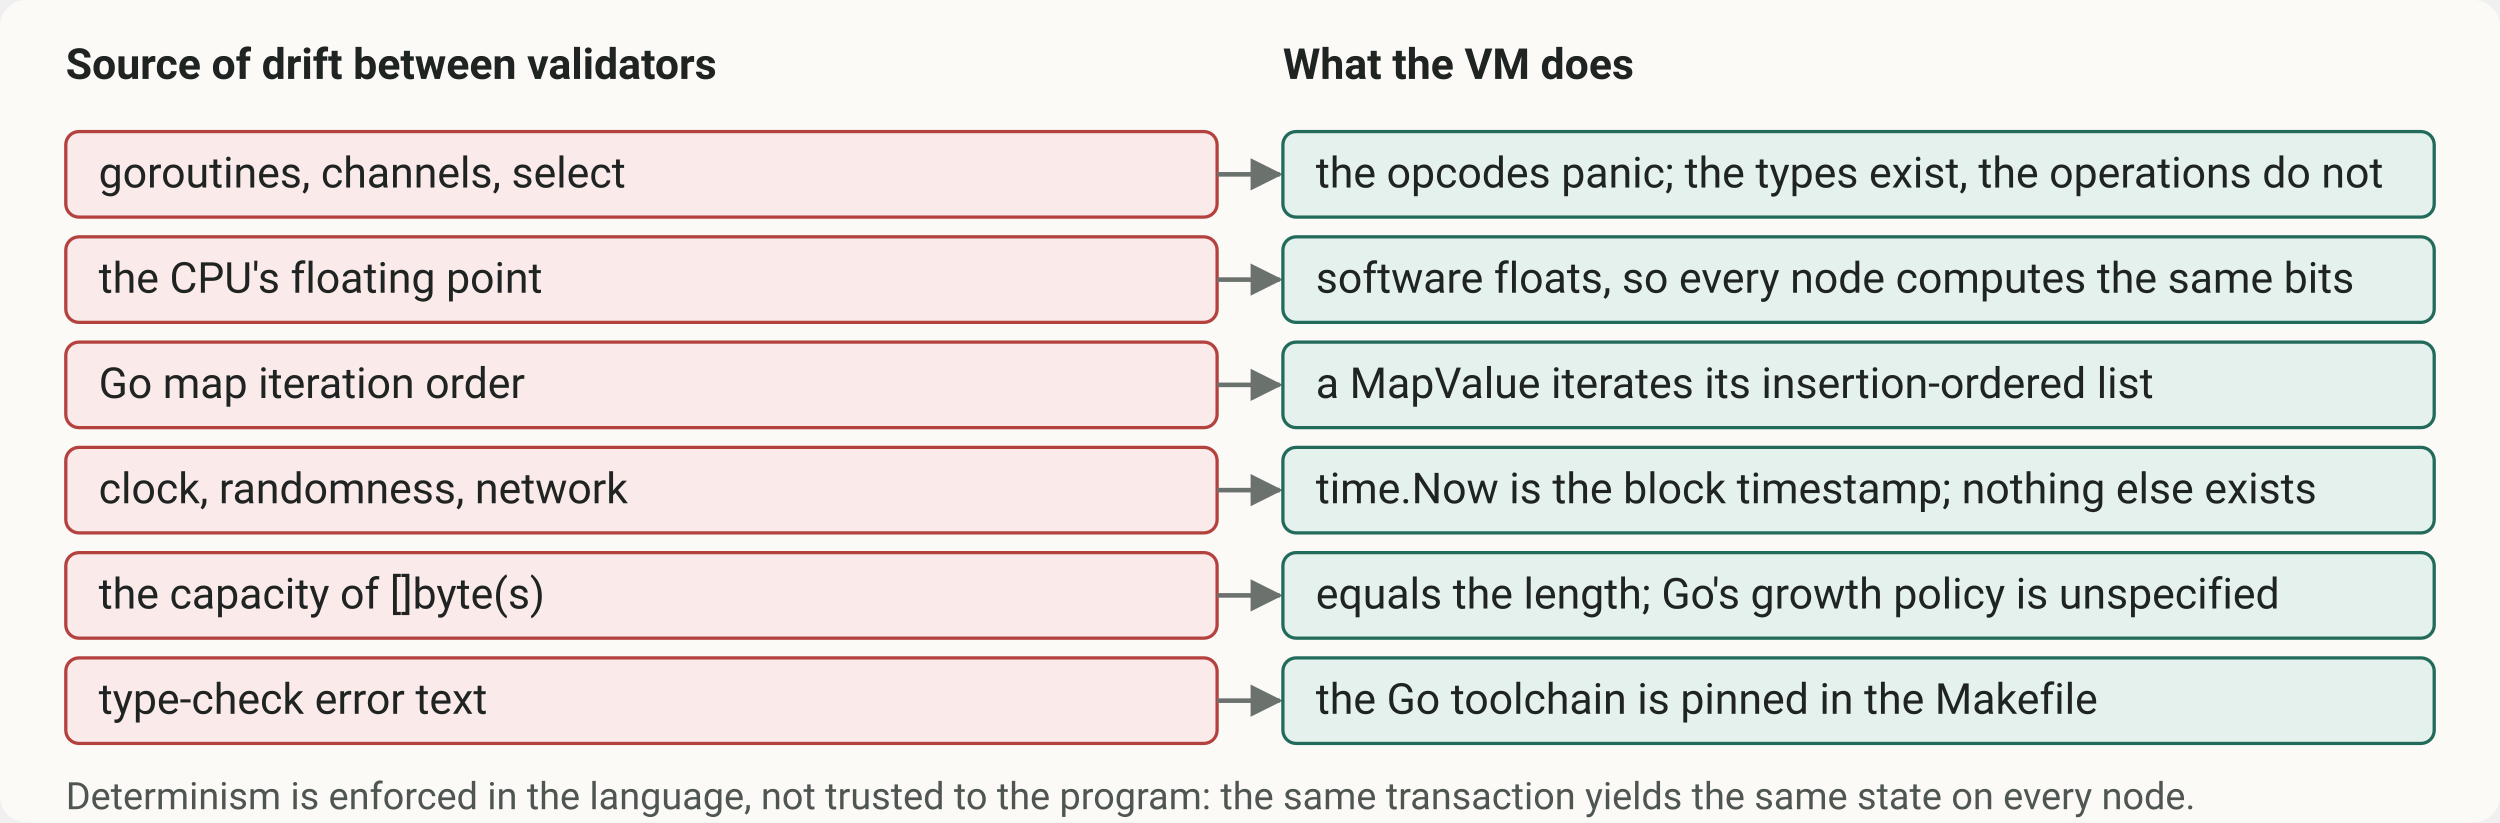
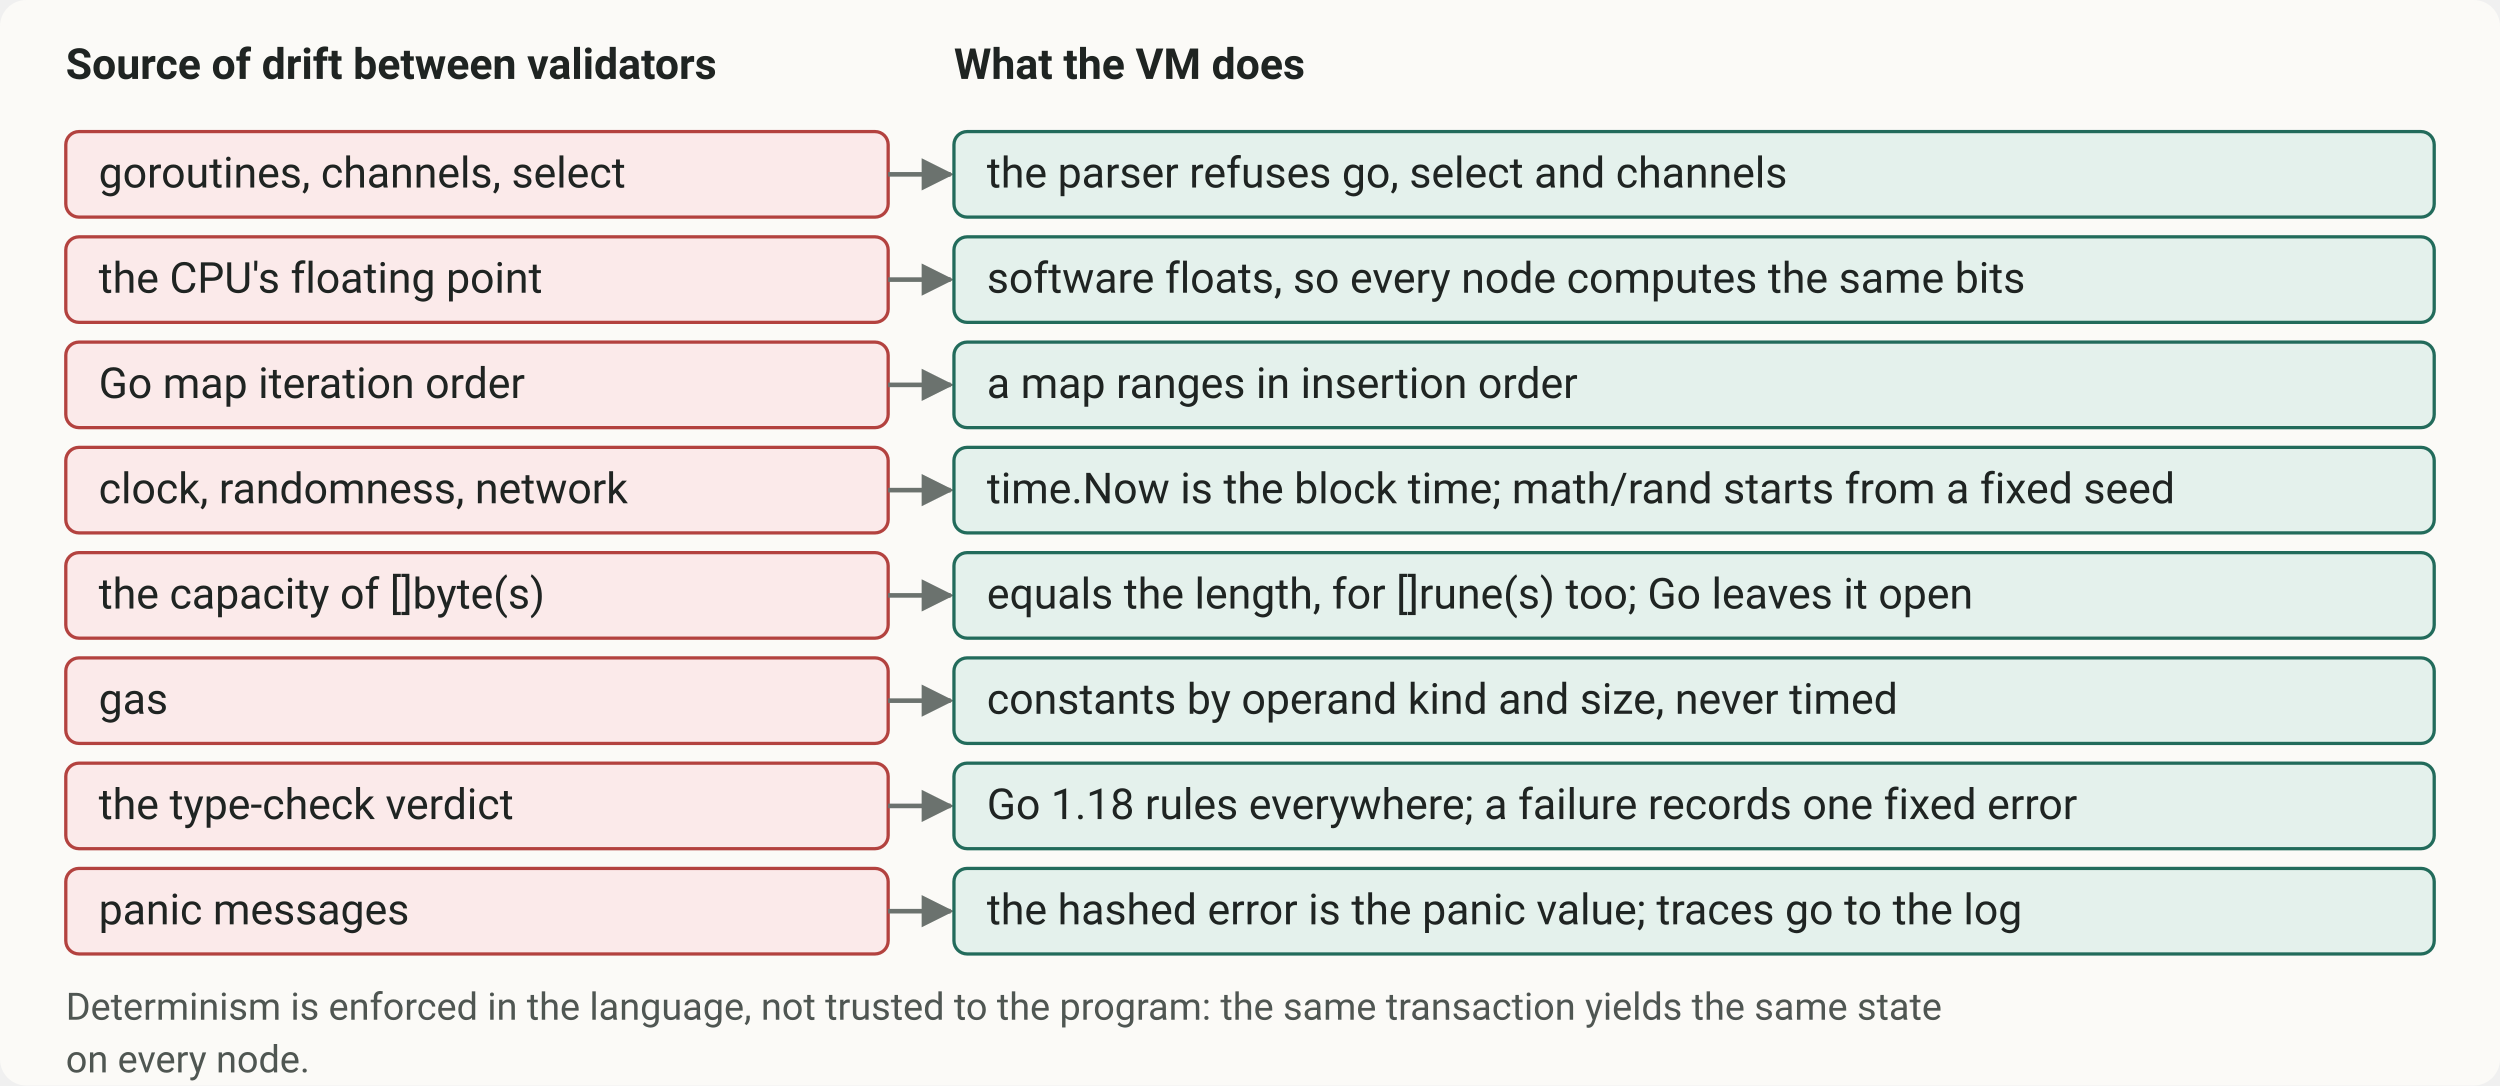
- <svg xmlns="http://www.w3.org/2000/svg" xml:space="preserve" viewBox="0 0 760 250" width="760" height="250" font-family="ui-sans-serif, system-ui, sans-serif">
+ <svg xmlns="http://www.w3.org/2000/svg" xml:space="preserve" viewBox="0 0 760 330" width="760" height="330" font-family="ui-sans-serif, system-ui, sans-serif">
  <style>
.f-bg{fill:#fbfaf7}
.f-box{fill:#fff;stroke:#c9c4b6;stroke-width:1}
.f-box.acc{fill:#e4f1ec;stroke:#226b5b}
.f-box.warn{fill:#fbeaea;stroke:#b3423f}
.f-box.mut{fill:#f1efe9}
.f-box.dash{stroke-dasharray:4 3}
.f-t{font:13px ui-sans-serif,system-ui,-apple-system,"Segoe UI",Roboto,sans-serif;fill:#1f2422;white-space:pre}
.f-t.b{font-weight:700}
.f-t.h{font-size:15px;font-weight:700}
.f-t.s{font-size:11.5px;fill:#4f5652}
.f-t.acc{fill:#226b5b}
.f-t.warn{fill:#b3423f}
.f-m{font:12px ui-monospace,SFMono-Regular,Menlo,Consolas,monospace;fill:#1f2422;white-space:pre}
.f-m.b{font-weight:700}
.f-m.s{font-size:11px;fill:#4f5652}
.f-m.acc{fill:#226b5b}
.f-m.warn{fill:#b3423f}
.f-ar{stroke:#6b726e;stroke-width:1.4;fill:none;marker-end:url(#f-ah)}
.f-ar.acc{stroke:#226b5b;marker-end:url(#f-ah2)}
.f-ar.warn{stroke:#b3423f;marker-end:url(#f-ah3)}
.f-ar.thin{stroke-width:1;stroke:#b9b4a6}
.f-ar.dash{stroke-dasharray:4 3}
.f-ln{stroke:#c9c4b6;stroke-width:1;fill:none}
.f-hot{cursor:pointer}
</style>
  <defs>
    <marker id="f-ah" viewBox="0 0 10 10" refX="9" refY="5" markerWidth="7" markerHeight="7" orient="auto-start-reverse">
      <path d="M0 0L10 5L0 10z" fill="#6b726e" />
    </marker>
    <marker id="f-ah2" viewBox="0 0 10 10" refX="9" refY="5" markerWidth="7" markerHeight="7" orient="auto-start-reverse">
      <path d="M0 0L10 5L0 10z" fill="#226b5b" />
    </marker>
    <marker id="f-ah3" viewBox="0 0 10 10" refX="9" refY="5" markerWidth="7" markerHeight="7" orient="auto-start-reverse">
      <path d="M0 0L10 5L0 10z" fill="#b3423f" />
    </marker>
  </defs>
-   <rect width="760" height="250" class="f-bg" rx="8" />
+   <rect width="760" height="330" class="f-bg" rx="8" />
  <text x="20" y="24" class="f-t b">Source of drift between validators</text>
-   <text x="390" y="24" class="f-t b">What the VM does</text>
-   <rect x="20" y="40" width="350" height="26" rx="4" class="f-box warn" />
+   <text x="290" y="24" class="f-t b">What the VM does</text>
+   <rect x="20" y="40" width="250" height="26" rx="4" class="f-box warn" />
  <text x="30" y="57" class="f-t">goroutines, channels, select</text>
-   <path d="M370 53L389 53" class="f-ar " />
-   <rect x="390" y="40" width="350" height="26" rx="4" class="f-box acc" />
-   <text x="400" y="57" class="f-t">the opcodes panic; the types exist, the operations do not</text>
-   <rect x="20" y="72" width="350" height="26" rx="4" class="f-box warn" />
+   <path d="M270 53L289 53" class="f-ar " />
+   <rect x="290" y="40" width="450" height="26" rx="4" class="f-box acc" />
+   <text x="300" y="57" class="f-t">the parser refuses go, select and channels</text>
+   <rect x="20" y="72" width="250" height="26" rx="4" class="f-box warn" />
  <text x="30" y="89" class="f-t">the CPU's floating point</text>
-   <path d="M370 85L389 85" class="f-ar " />
-   <rect x="390" y="72" width="350" height="26" rx="4" class="f-box acc" />
-   <text x="400" y="89" class="f-t">software floats, so every node computes the same bits</text>
-   <rect x="20" y="104" width="350" height="26" rx="4" class="f-box warn" />
+   <path d="M270 85L289 85" class="f-ar " />
+   <rect x="290" y="72" width="450" height="26" rx="4" class="f-box acc" />
+   <text x="300" y="89" class="f-t">software floats, so every node computes the same bits</text>
+   <rect x="20" y="104" width="250" height="26" rx="4" class="f-box warn" />
  <text x="30" y="121" class="f-t">Go map iteration order</text>
-   <path d="M370 117L389 117" class="f-ar " />
-   <rect x="390" y="104" width="350" height="26" rx="4" class="f-box acc" />
-   <text x="400" y="121" class="f-t">a MapValue iterates its insertion-ordered list</text>
-   <rect x="20" y="136" width="350" height="26" rx="4" class="f-box warn" />
+   <path d="M270 117L289 117" class="f-ar " />
+   <rect x="290" y="104" width="450" height="26" rx="4" class="f-box acc" />
+   <text x="300" y="121" class="f-t">a map ranges in insertion order</text>
+   <rect x="20" y="136" width="250" height="26" rx="4" class="f-box warn" />
  <text x="30" y="153" class="f-t">clock, randomness, network</text>
-   <path d="M370 149L389 149" class="f-ar " />
-   <rect x="390" y="136" width="350" height="26" rx="4" class="f-box acc" />
-   <text x="400" y="153" class="f-t">time.Now is the block timestamp; nothing else exists</text>
-   <rect x="20" y="168" width="350" height="26" rx="4" class="f-box warn" />
+   <path d="M270 149L289 149" class="f-ar " />
+   <rect x="290" y="136" width="450" height="26" rx="4" class="f-box acc" />
+   <text x="300" y="153" class="f-t">time.Now is the block time; math/rand starts from a fixed seed</text>
+   <rect x="20" y="168" width="250" height="26" rx="4" class="f-box warn" />
  <text x="30" y="185" class="f-t">the capacity of []byte(s)</text>
-   <path d="M370 181L389 181" class="f-ar " />
-   <rect x="390" y="168" width="350" height="26" rx="4" class="f-box acc" />
-   <text x="400" y="185" class="f-t">equals the length; Go's growth policy is unspecified</text>
-   <rect x="20" y="200" width="350" height="26" rx="4" class="f-box warn" />
-   <text x="30" y="217" class="f-t">type-check error text</text>
-   <path d="M370 213L389 213" class="f-ar " />
-   <rect x="390" y="200" width="350" height="26" rx="4" class="f-box acc" />
-   <text x="400" y="217" class="f-t">the Go toolchain is pinned in the Makefile</text>
-   <text x="20" y="246" class="f-t s">Determinism is enforced in the language, not trusted to the program: the same transaction yields the same state on every node.</text>
+   <path d="M270 181L289 181" class="f-ar " />
+   <rect x="290" y="168" width="450" height="26" rx="4" class="f-box acc" />
+   <text x="300" y="185" class="f-t">equals the length, for []rune(s) too; Go leaves it open</text>
+   <rect x="20" y="200" width="250" height="26" rx="4" class="f-box warn" />
+   <text x="30" y="217" class="f-t">gas</text>
+   <path d="M270 213L289 213" class="f-ar " />
+   <rect x="290" y="200" width="450" height="26" rx="4" class="f-box acc" />
+   <text x="300" y="217" class="f-t">constants by operand kind and size, never timed</text>
+   <rect x="20" y="232" width="250" height="26" rx="4" class="f-box warn" />
+   <text x="30" y="249" class="f-t">the type-check verdict</text>
+   <path d="M270 245L289 245" class="f-ar " />
+   <rect x="290" y="232" width="450" height="26" rx="4" class="f-box acc" />
+   <text x="300" y="249" class="f-t">Go 1.18 rules everywhere; a failure records one fixed error</text>
+   <rect x="20" y="264" width="250" height="26" rx="4" class="f-box warn" />
+   <text x="30" y="281" class="f-t">panic messages</text>
+   <path d="M270 277L289 277" class="f-ar " />
+   <rect x="290" y="264" width="450" height="26" rx="4" class="f-box acc" />
+   <text x="300" y="281" class="f-t">the hashed error is the panic value; traces go to the log</text>
+   <text x="20" y="310" class="f-t s">Determinism is enforced in the language, not trusted to the program: the same transaction yields the same state</text>
+   <text x="20" y="326" class="f-t s">on every node.</text>
</svg>
